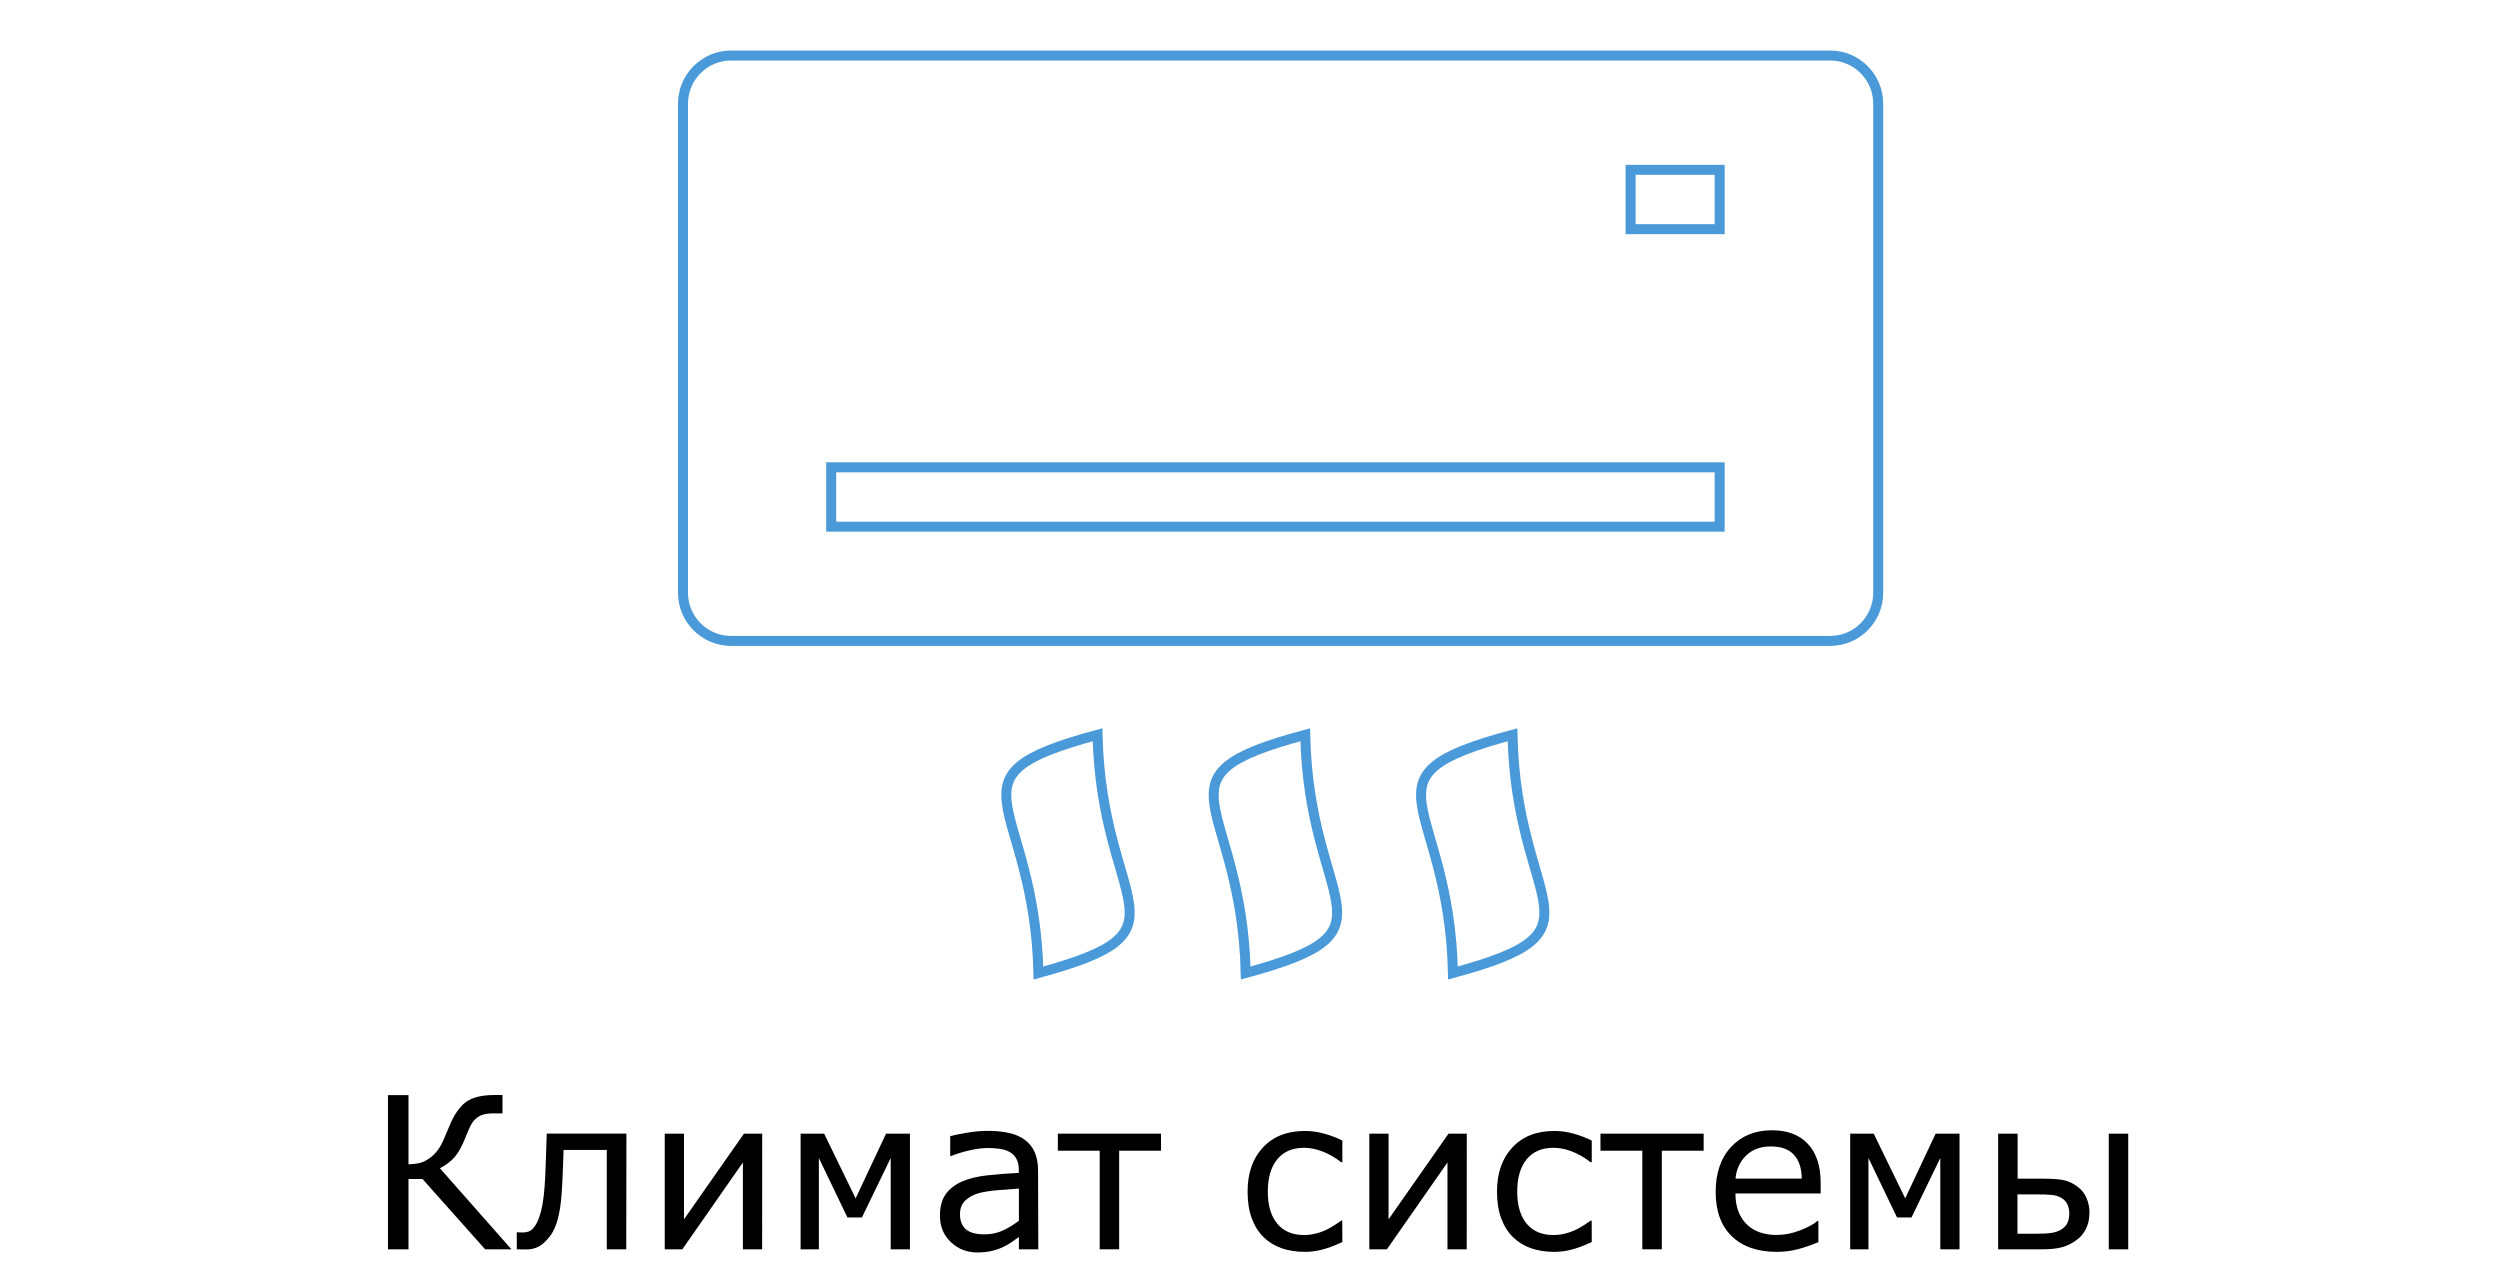
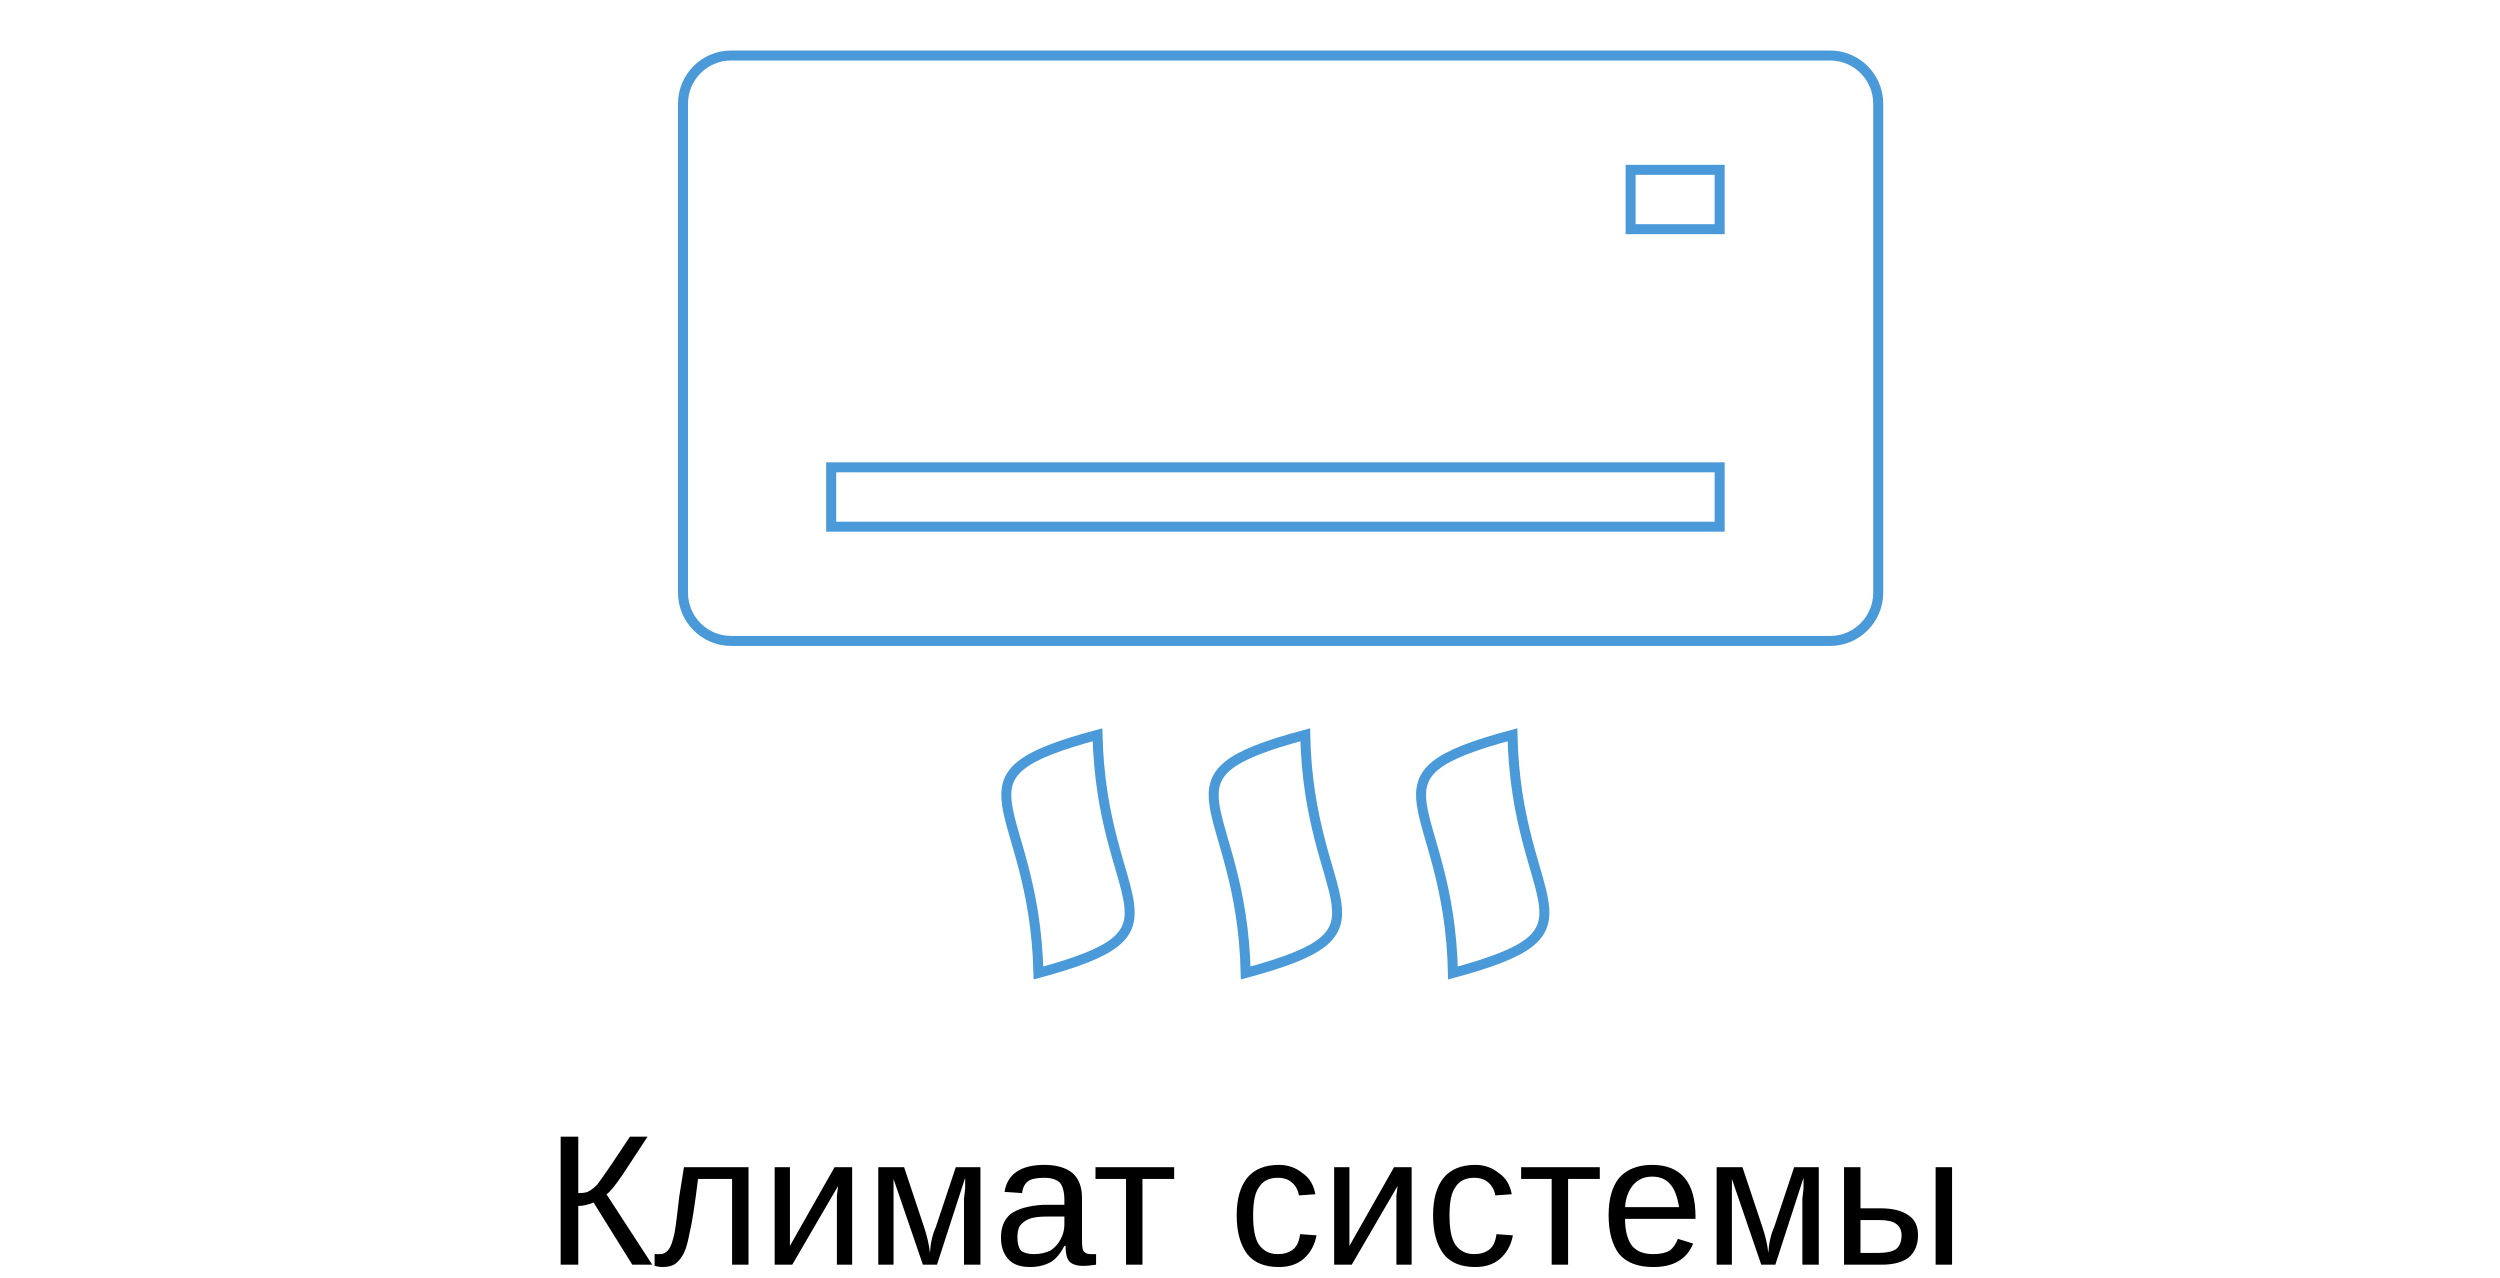
<svg xmlns="http://www.w3.org/2000/svg" width="33.268mm" height="17mm" viewBox="0 0 33.268 17" version="1.1" id="svg20953">
  <defs id="defs20947">
    <pattern y="0" x="0" height="6" width="6" patternUnits="userSpaceOnUse" id="EMFhbasepattern" />
    <pattern y="0" x="0" height="6" width="6" patternUnits="userSpaceOnUse" id="EMFhbasepattern-8" />
    <pattern y="0" x="0" height="6" width="6" patternUnits="userSpaceOnUse" id="EMFhbasepattern-6" />
  </defs>
  <g id="layer1" transform="translate(-45.28919,-133.1472)">
    <text xml:space="preserve" style="font-style:normal;font-weight:normal;font-size:4.233px;line-height:1.25;font-family:sans-serif;letter-spacing:0px;word-spacing:0px;fill:#000000;fill-opacity:1;stroke:none;stroke-width:0.265" x="70.046" y="142.47" id="text891">
      <tspan id="tspan889" x="70.046" y="146.332" style="stroke-width:0.265" />
    </text>
    <text xml:space="preserve" style="font-style:normal;font-weight:normal;font-size:6.35px;line-height:1.25;font-family:sans-serif;letter-spacing:0px;word-spacing:0px;fill:#000000;fill-opacity:1;stroke:none;stroke-width:0.265" x="69.878" y="142.467" id="text1433">
      <tspan id="tspan1431" x="69.878" y="148.26" style="stroke-width:0.265" />
    </text>
    <path id="path2860" d="m 56.35,140.156 h 11.823 v -0.79 H 56.35 Z" style="fill:none;stroke:#4a99d9;stroke-width:0.133px;stroke-linecap:butt;stroke-linejoin:miter;stroke-miterlimit:4;stroke-dasharray:none;stroke-opacity:1" />
    <path id="path2862" d="m 61.866,146.095 c 2.115,-0.571 0.84,-0.848 0.792,-3.17 -2.115,0.566 -0.845,0.848 -0.792,3.17 z" style="fill:none;stroke:#4a99d9;stroke-width:0.133px;stroke-linecap:butt;stroke-linejoin:miter;stroke-miterlimit:4;stroke-dasharray:none;stroke-opacity:1" />
    <path id="path2864" d="m 59.108,146.095 c 2.11,-0.571 0.84,-0.848 0.786,-3.17 -2.11,0.566 -0.84,0.848 -0.786,3.17 z" style="fill:none;stroke:#4a99d9;stroke-width:0.133px;stroke-linecap:butt;stroke-linejoin:miter;stroke-miterlimit:4;stroke-dasharray:none;stroke-opacity:1" />
    <path id="path2866" d="m 64.624,146.095 c 2.115,-0.571 0.84,-0.848 0.792,-3.17 -2.115,0.566 -0.84,0.848 -0.792,3.17 z" style="fill:none;stroke:#4a99d9;stroke-width:0.133px;stroke-linecap:butt;stroke-linejoin:miter;stroke-miterlimit:4;stroke-dasharray:none;stroke-opacity:1" />
    <path id="path2868" d="m 66.988,136.197 h 1.185 v -0.79 h -1.185 z" style="fill:none;stroke:#4a99d9;stroke-width:0.133px;stroke-linecap:butt;stroke-linejoin:miter;stroke-miterlimit:4;stroke-dasharray:none;stroke-opacity:1" />
    <path id="path2870" d="M 55.016,133.886 H 69.645 c 0.351,0 0.638,0.288 0.638,0.64 v 6.51 c 0,0.352 -0.287,0.64 -0.638,0.64 H 55.016 c -0.351,0 -0.638,-0.288 -0.638,-0.64 v -6.51 c 0,-0.352 0.287,-0.64 0.638,-0.64 z" style="fill:none;stroke:#4a99d9;stroke-width:0.133px;stroke-linecap:butt;stroke-linejoin:miter;stroke-miterlimit:4;stroke-dasharray:none;stroke-opacity:1" />
-     <g aria-label="Климат системы" style="font-style:normal;font-weight:normal;font-size:2.822px;line-height:1.25;font-family:sans-serif;letter-spacing:0px;word-spacing:0px;fill:#000000;fill-opacity:1;stroke:none;stroke-width:0.265" id="text2887">
-       <path d="m 52.095,149.772 h -0.35 l -0.834,-0.936 h -0.186 v 0.936 h -0.273 v -2.052 h 0.273 v 0.921 q 0.07,-0.001 0.132,-0.014 0.062,-0.012 0.117,-0.047 0.055,-0.032 0.109,-0.09 0.054,-0.059 0.095,-0.145 0.018,-0.037 0.041,-0.094 0.025,-0.057 0.05,-0.119 0.095,-0.229 0.222,-0.321 0.128,-0.092 0.376,-0.092 h 0.109 v 0.244 h -0.114 q -0.095,0 -0.149,0.018 -0.054,0.017 -0.096,0.057 -0.04,0.036 -0.07,0.097 -0.029,0.061 -0.061,0.142 -0.072,0.182 -0.146,0.267 -0.073,0.085 -0.197,0.149 z" style="font-size:2.822px;stroke-width:0.265" id="path2889" />
-       <path d="m 53.623,149.772 h -0.259 v -1.322 h -0.575 q -0.004,0.114 -0.008,0.22 -0.004,0.106 -0.008,0.192 -0.01,0.23 -0.032,0.368 -0.022,0.136 -0.058,0.227 -0.033,0.085 -0.074,0.139 -0.04,0.052 -0.087,0.095 -0.047,0.041 -0.105,0.062 -0.057,0.021 -0.124,0.021 -0.023,0 -0.069,-0.001 -0.044,-0.001 -0.058,-0.001 v -0.226 h 0.014 q 0.011,0 0.032,0.001 0.021,0.001 0.034,0.001 0.033,0 0.068,-0.01 0.036,-0.01 0.061,-0.036 0.07,-0.069 0.113,-0.233 0.043,-0.164 0.057,-0.474 0.005,-0.113 0.01,-0.267 0.005,-0.156 0.01,-0.296 h 1.06 z" style="font-size:2.822px;stroke-width:0.265" id="path2891" />
-       <path d="m 55.431,149.772 h -0.256 v -1.156 l -0.806,1.156 h -0.234 v -1.539 h 0.256 v 1.14 l 0.798,-1.14 h 0.243 z" style="font-size:2.822px;stroke-width:0.265" id="path2893" />
-       <path d="m 57.398,149.772 h -0.256 v -1.215 l -0.383,0.791 h -0.193 l -0.38,-0.791 v 1.215 h -0.243 v -1.539 h 0.313 l 0.419,0.861 0.405,-0.861 h 0.318 z" style="font-size:2.822px;stroke-width:0.265" id="path2895" />
-       <path d="m 59.106,149.772 h -0.258 v -0.164 q -0.034,0.023 -0.094,0.066 -0.058,0.041 -0.113,0.066 -0.065,0.032 -0.149,0.052 -0.084,0.022 -0.197,0.022 -0.208,0 -0.353,-0.138 -0.145,-0.138 -0.145,-0.351 0,-0.175 0.074,-0.282 0.076,-0.109 0.215,-0.171 0.141,-0.062 0.338,-0.084 0.197,-0.022 0.423,-0.033 v -0.04 q 0,-0.088 -0.032,-0.146 -0.03,-0.058 -0.088,-0.091 -0.055,-0.032 -0.132,-0.043 -0.077,-0.011 -0.161,-0.011 -0.102,0 -0.227,0.028 -0.125,0.026 -0.259,0.077 h -0.014 v -0.263 q 0.076,-0.021 0.219,-0.045 0.143,-0.025 0.282,-0.025 0.163,0 0.282,0.028 0.121,0.026 0.209,0.091 0.087,0.063 0.132,0.164 0.045,0.101 0.045,0.249 z m -0.258,-0.379 v -0.429 q -0.119,0.007 -0.28,0.021 -0.16,0.014 -0.254,0.04 -0.112,0.032 -0.181,0.099 -0.069,0.066 -0.069,0.183 0,0.132 0.08,0.2 0.08,0.066 0.244,0.066 0.136,0 0.249,-0.052 0.113,-0.054 0.209,-0.128 z" style="font-size:2.822px;stroke-width:0.265" id="path2897" />
-       <path d="m 60.739,148.46 h -0.557 v 1.312 h -0.259 v -1.312 h -0.557 v -0.227 h 1.373 z" style="font-size:2.822px;stroke-width:0.265" id="path2899" />
-       <path d="m 63.152,149.675 q -0.158,0.074 -0.273,0.102 -0.113,0.029 -0.226,0.029 -0.168,0 -0.309,-0.048 -0.141,-0.05 -0.241,-0.149 -0.101,-0.099 -0.157,-0.251 -0.055,-0.152 -0.055,-0.354 0,-0.368 0.204,-0.587 0.204,-0.22 0.558,-0.22 0.134,0 0.262,0.037 0.13,0.037 0.237,0.091 v 0.288 h -0.015 q -0.128,-0.098 -0.254,-0.145 -0.124,-0.047 -0.241,-0.047 -0.23,0 -0.357,0.154 -0.125,0.154 -0.125,0.429 0,0.274 0.125,0.426 0.125,0.152 0.357,0.152 0.081,0 0.161,-0.021 0.081,-0.021 0.147,-0.054 0.052,-0.026 0.107,-0.062 0.057,-0.037 0.079,-0.055 h 0.015 z" style="font-size:2.822px;stroke-width:0.265" id="path2901" />
-       <path d="m 64.807,149.772 h -0.256 v -1.156 l -0.806,1.156 h -0.234 v -1.539 h 0.256 v 1.14 l 0.798,-1.14 h 0.243 z" style="font-size:2.822px;stroke-width:0.265" id="path2903" />
-       <path d="m 66.471,149.675 q -0.158,0.074 -0.273,0.102 -0.113,0.029 -0.226,0.029 -0.168,0 -0.309,-0.048 -0.141,-0.05 -0.241,-0.149 -0.101,-0.099 -0.157,-0.251 -0.055,-0.152 -0.055,-0.354 0,-0.368 0.204,-0.587 0.204,-0.22 0.558,-0.22 0.134,0 0.262,0.037 0.13,0.037 0.237,0.091 v 0.288 h -0.015 q -0.128,-0.098 -0.254,-0.145 -0.124,-0.047 -0.241,-0.047 -0.23,0 -0.357,0.154 -0.125,0.154 -0.125,0.429 0,0.274 0.125,0.426 0.125,0.152 0.357,0.152 0.081,0 0.161,-0.021 0.081,-0.021 0.147,-0.054 0.052,-0.026 0.107,-0.062 0.057,-0.037 0.079,-0.055 h 0.015 z" style="font-size:2.822px;stroke-width:0.265" id="path2905" />
-       <path d="m 67.96,148.46 h -0.557 v 1.312 h -0.259 v -1.312 h -0.557 v -0.227 h 1.373 z" style="font-size:2.822px;stroke-width:0.265" id="path2907" />
-       <path d="m 69.517,149.029 h -1.134 q 0,0.142 0.043,0.248 0.043,0.105 0.117,0.172 0.072,0.066 0.169,0.099 0.099,0.033 0.218,0.033 0.157,0 0.316,-0.062 0.16,-0.063 0.227,-0.124 h 0.014 v 0.282 q -0.131,0.055 -0.267,0.092 -0.136,0.037 -0.287,0.037 -0.383,0 -0.598,-0.207 -0.215,-0.208 -0.215,-0.59 0,-0.378 0.205,-0.599 0.207,-0.222 0.543,-0.222 0.311,0 0.48,0.182 0.169,0.182 0.169,0.517 z m -0.252,-0.198 q -0.001,-0.204 -0.103,-0.316 -0.101,-0.112 -0.307,-0.112 -0.208,0 -0.332,0.123 -0.123,0.123 -0.139,0.305 z" style="font-size:2.822px;stroke-width:0.265" id="path2909" />
-       <path d="m 71.365,149.772 h -0.256 v -1.215 l -0.383,0.791 h -0.193 l -0.38,-0.791 v 1.215 h -0.243 v -1.539 h 0.313 l 0.419,0.861 0.405,-0.861 h 0.318 z" style="font-size:2.822px;stroke-width:0.265" id="path2911" />
-       <path d="m 72.826,149.299 q 0,-0.07 -0.025,-0.123 -0.023,-0.054 -0.079,-0.087 -0.058,-0.035 -0.132,-0.041 -0.073,-0.007 -0.211,-0.007 h -0.243 v 0.524 h 0.237 q 0.138,0 0.214,-0.011 0.076,-0.012 0.131,-0.045 0.057,-0.036 0.081,-0.084 0.026,-0.05 0.026,-0.125 z m 0.267,-0.004 q 0,0.112 -0.045,0.203 -0.044,0.091 -0.121,0.147 -0.091,0.069 -0.194,0.098 -0.103,0.029 -0.266,0.029 h -0.588 v -1.539 h 0.259 v 0.599 h 0.336 q 0.174,0 0.269,0.018 0.096,0.018 0.192,0.088 0.08,0.059 0.12,0.152 0.04,0.092 0.04,0.205 z m 0.258,-1.062 h 0.259 v 1.539 H 73.351 Z" style="font-size:2.822px;stroke-width:0.265" id="path2913" />
-     </g>
+     <text xml:space="preserve" style="font-style:normal;font-variant:normal;font-weight:normal;font-stretch:normal;font-size:2.469px;line-height:1.25;font-family:Arial;-inkscape-font-specification:Arial;letter-spacing:0px;word-spacing:0px;fill:#000000;fill-opacity:1;stroke:none;stroke-width:0.265" x="52.548" y="149.979" id="text10016">
+       <tspan id="tspan10014" x="52.548" y="149.979" style="font-style:normal;font-variant:normal;font-weight:normal;font-stretch:normal;font-size:2.469px;font-family:Arial;-inkscape-font-specification:Arial;stroke-width:0.265">Климат системы</tspan>
+     </text>
  </g>
</svg>
